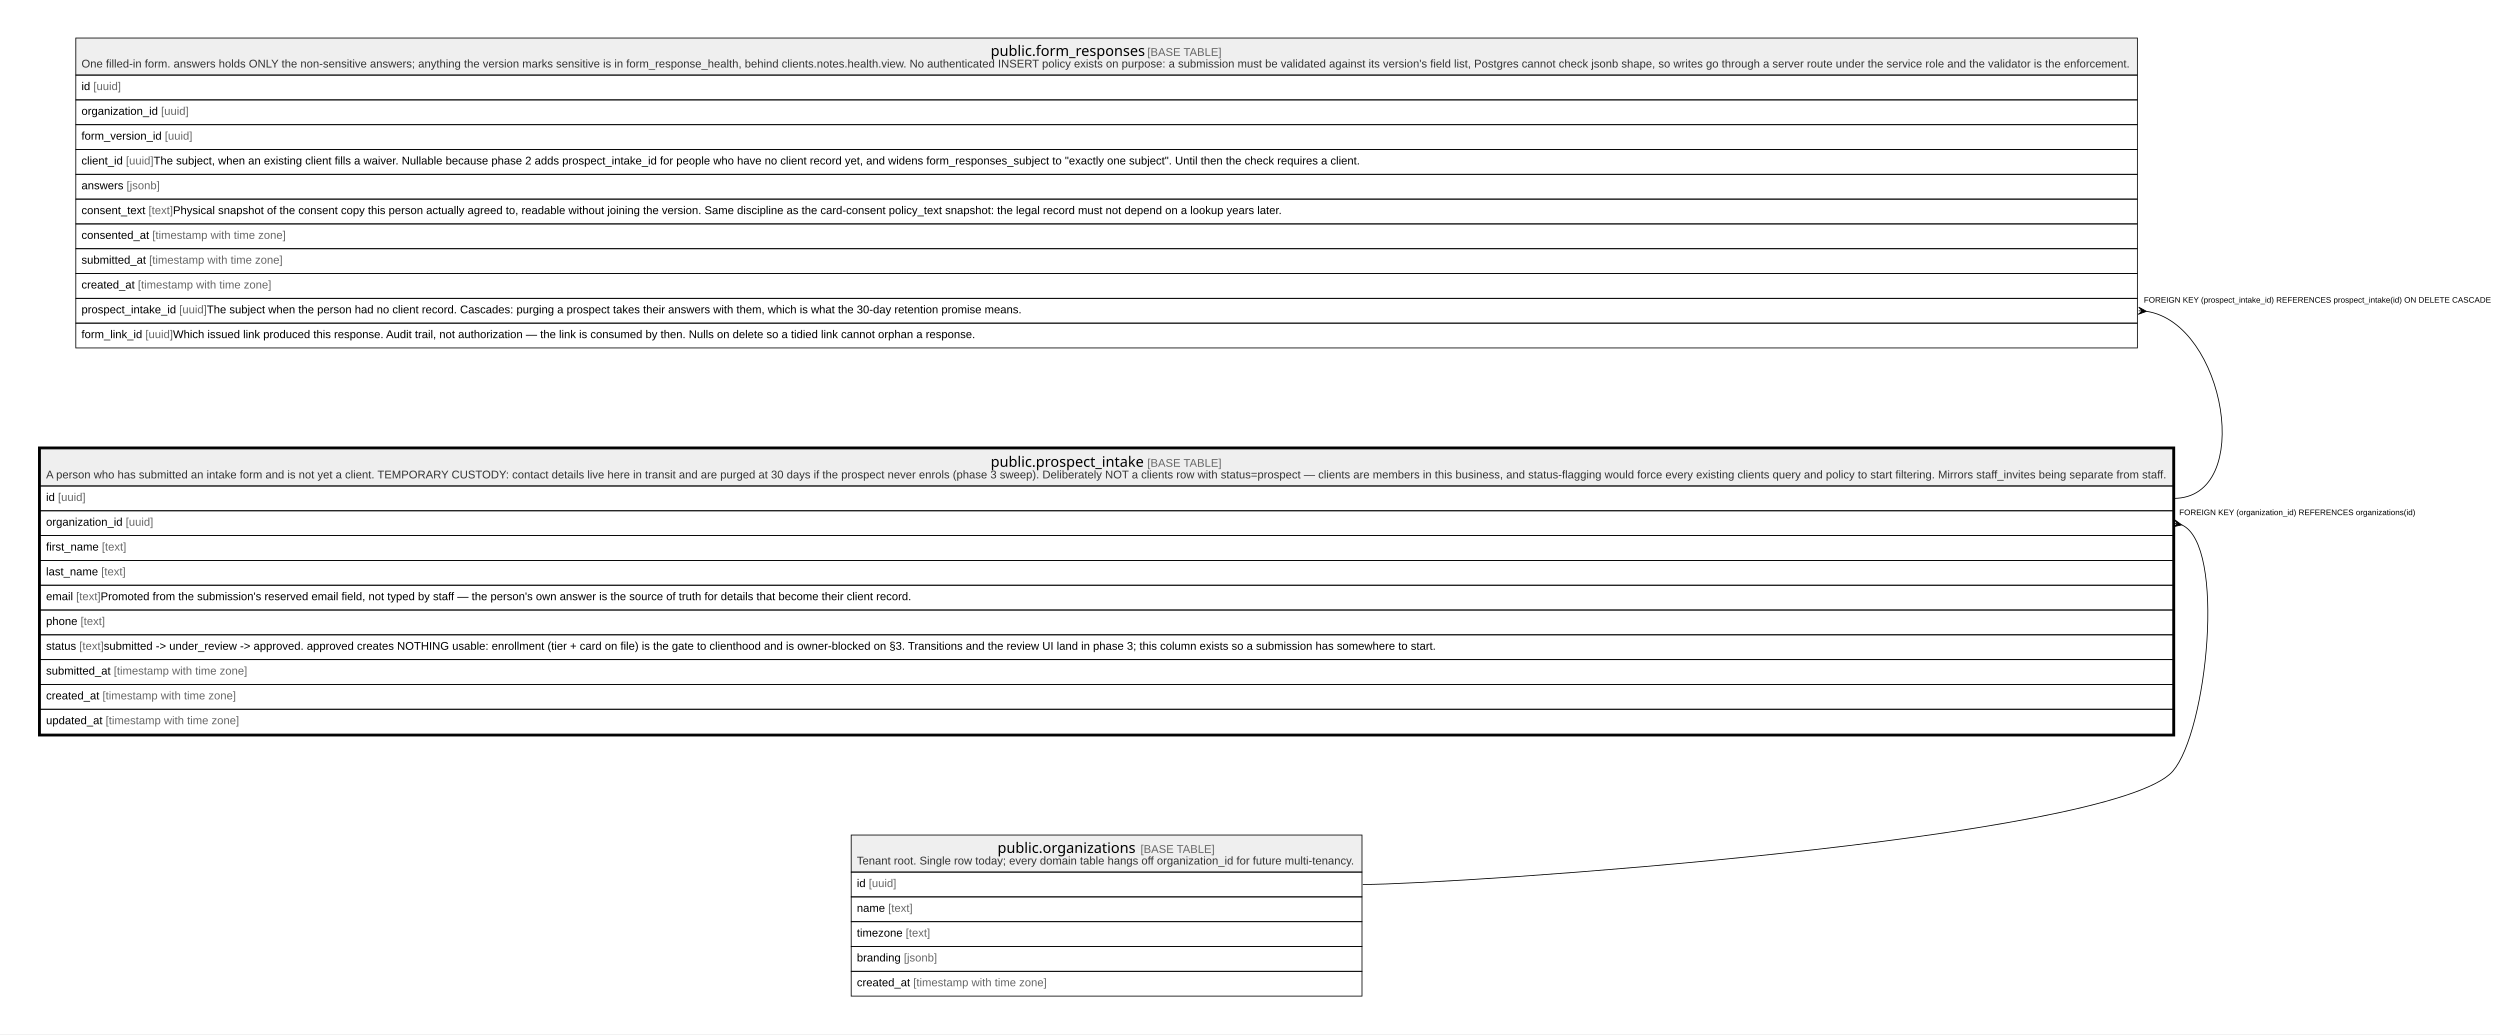
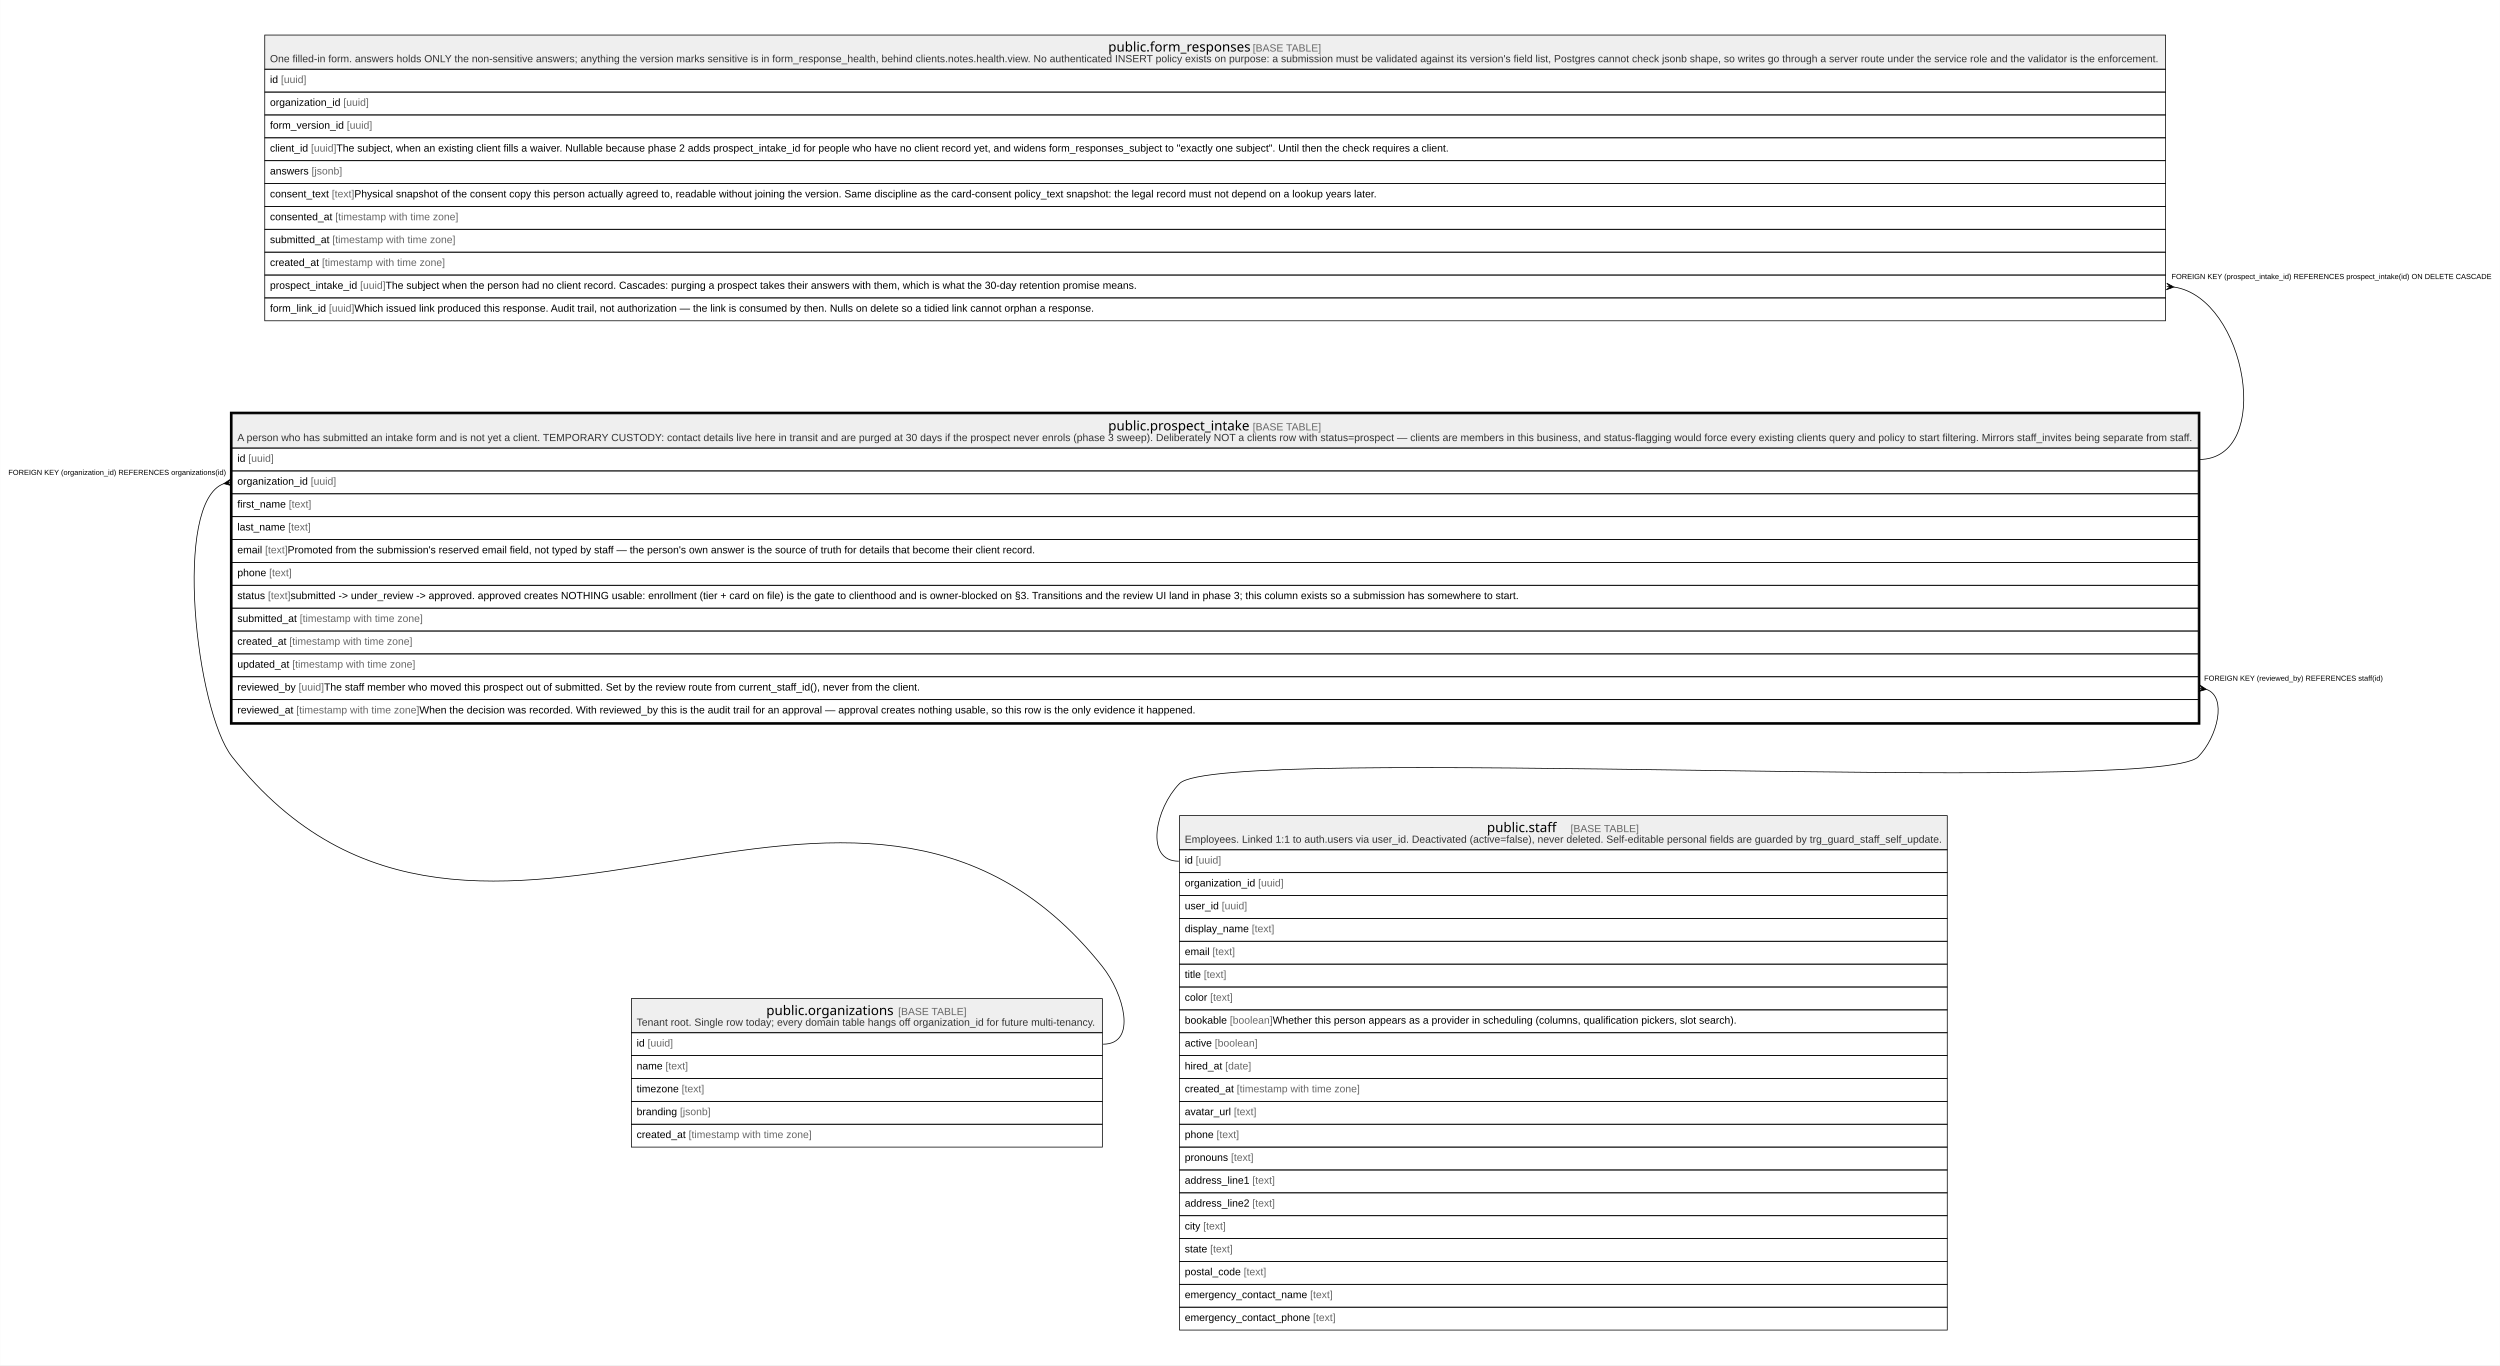
- <svg xmlns="http://www.w3.org/2000/svg" width="3104pt" height="1284pt" viewBox="0.00 0.00 3104.14 1284.00">
-   <g id="graph0" class="graph" transform="scale(1 1) rotate(0) translate(4 1280)">
-     <polygon fill="white" stroke="none" points="-4,4 -4,-1280 3100.14,-1280 3100.14,4 -4,4" />
+ <svg xmlns="http://www.w3.org/2000/svg" width="3366pt" height="1838pt" viewBox="0.00 0.00 3366.38 1838.40">
+   <g id="graph0" class="graph" transform="scale(1 1) rotate(0) translate(4 1834.4)">
+     <polygon fill="white" stroke="none" points="-4,4 -4,-1834.4 3362.38,-1834.4 3362.38,4 -4,4" />
    <g id="node1" class="node">
-       <polygon fill="#efefef" stroke="none" points="46.2,-676.6 46.2,-722.6 2693.81,-722.6 2693.81,-676.6 46.2,-676.6" />
-       <polygon fill="none" stroke="black" points="46.2,-676.6 46.2,-722.6 2693.81,-722.6 2693.81,-676.6 46.2,-676.6" />
-       <text text-anchor="start" x="1226.04" y="-700.4" font-family="Arial Bold" font-size="18.00">public.prospect_intake</text>
-       <text text-anchor="start" x="1389.49" y="-700.4" font-family="Arial" font-size="14.00">    </text>
-       <text text-anchor="start" x="1420.6" y="-700.4" font-family="Arial" font-size="14.00" fill="#666666">[BASE TABLE]</text>
-       <text text-anchor="start" x="53.2" y="-686" font-family="Arial" font-size="14.00" fill="#333333">A person who has submitted an intake form and is not yet a client. TEMPORARY CUSTODY: contact details live here in transit and are purged at 30 days if the prospect never enrols (phase 3 sweep). Deliberately NOT a clients row with status=prospect — clients are members in this business, and status-flagging would force every existing clients query and policy to start filtering. Mirrors staff_invites being separate from staff.</text>
-       <polygon fill="none" stroke="black" points="46.2,-645.8 46.2,-676.6 2693.81,-676.6 2693.81,-645.8 46.2,-645.8" />
-       <text text-anchor="start" x="53.2" y="-658" font-family="Arial" font-size="14.00">id </text>
-       <text text-anchor="start" x="67.99" y="-658" font-family="Arial" font-size="14.00" fill="#666666">[uuid]</text>
-       <polygon fill="none" stroke="black" points="46.2,-615 46.2,-645.8 2693.81,-645.8 2693.81,-615 46.2,-615" />
-       <text text-anchor="start" x="53.2" y="-627.2" font-family="Arial" font-size="14.00">organization_id </text>
-       <text text-anchor="start" x="152.05" y="-627.2" font-family="Arial" font-size="14.00" fill="#666666">[uuid]</text>
-       <polygon fill="none" stroke="black" points="46.2,-584.2 46.2,-615 2693.81,-615 2693.81,-584.2 46.2,-584.2" />
-       <text text-anchor="start" x="53.2" y="-596.4" font-family="Arial" font-size="14.00">first_name </text>
-       <text text-anchor="start" x="122.45" y="-596.4" font-family="Arial" font-size="14.00" fill="#666666">[text]</text>
-       <polygon fill="none" stroke="black" points="46.2,-553.4 46.2,-584.2 2693.81,-584.2 2693.81,-553.4 46.2,-553.4" />
-       <text text-anchor="start" x="53.2" y="-565.6" font-family="Arial" font-size="14.00">last_name </text>
-       <text text-anchor="start" x="121.68" y="-565.6" font-family="Arial" font-size="14.00" fill="#666666">[text]</text>
-       <polygon fill="none" stroke="black" points="46.2,-522.6 46.2,-553.4 2693.81,-553.4 2693.81,-522.6 46.2,-522.6" />
-       <text text-anchor="start" x="53.2" y="-534.8" font-family="Arial" font-size="14.00">email </text>
-       <text text-anchor="start" x="90.54" y="-534.8" font-family="Arial" font-size="14.00" fill="#666666">[text]</text>
-       <text text-anchor="start" x="120.89" y="-534.8" font-family="Arial" font-size="14.00"> Promoted from the submission's reserved email field, not typed by staff — the person's own answer is the source of truth for details that become their client record.</text>
-       <polygon fill="none" stroke="black" points="46.2,-491.8 46.2,-522.6 2693.81,-522.6 2693.81,-491.8 46.2,-491.8" />
-       <text text-anchor="start" x="53.2" y="-504" font-family="Arial" font-size="14.00">phone </text>
-       <text text-anchor="start" x="96.02" y="-504" font-family="Arial" font-size="14.00" fill="#666666">[text]</text>
-       <polygon fill="none" stroke="black" points="46.2,-461 46.2,-491.8 2693.81,-491.8 2693.81,-461 46.2,-461" />
-       <text text-anchor="start" x="53.2" y="-473.2" font-family="Arial" font-size="14.00">status </text>
-       <text text-anchor="start" x="94.44" y="-473.2" font-family="Arial" font-size="14.00" fill="#666666">[text]</text>
-       <text text-anchor="start" x="124.79" y="-473.2" font-family="Arial" font-size="14.00"> submitted -&gt; under_review -&gt; approved. approved creates NOTHING usable: enrollment (tier + card on file) is the gate to clienthood and is owner-blocked on §3. Transitions and the review UI land in phase 3; this column exists so a submission has somewhere to start.</text>
-       <polygon fill="none" stroke="black" points="46.2,-430.2 46.2,-461 2693.81,-461 2693.81,-430.2 46.2,-430.2" />
-       <text text-anchor="start" x="53.2" y="-442.4" font-family="Arial" font-size="14.00">submitted_at </text>
-       <text text-anchor="start" x="137.25" y="-442.4" font-family="Arial" font-size="14.00" fill="#666666">[timestamp with time zone]</text>
-       <polygon fill="none" stroke="black" points="46.2,-399.4 46.2,-430.2 2693.81,-430.2 2693.81,-399.4 46.2,-399.4" />
-       <text text-anchor="start" x="53.2" y="-411.6" font-family="Arial" font-size="14.00">created_at </text>
-       <text text-anchor="start" x="123.25" y="-411.6" font-family="Arial" font-size="14.00" fill="#666666">[timestamp with time zone]</text>
-       <polygon fill="none" stroke="black" points="46.2,-368.6 46.2,-399.4 2693.81,-399.4 2693.81,-368.6 46.2,-368.6" />
-       <text text-anchor="start" x="53.2" y="-380.8" font-family="Arial" font-size="14.00">updated_at </text>
-       <text text-anchor="start" x="127.16" y="-380.8" font-family="Arial" font-size="14.00" fill="#666666">[timestamp with time zone]</text>
-       <polygon fill="none" stroke="black" stroke-width="3" points="44.7,-367.1 44.7,-724.1 2695.31,-724.1 2695.31,-367.1 44.7,-367.1" />
+       <polygon fill="#efefef" stroke="none" points="308.44,-1231 308.44,-1277 2956.05,-1277 2956.05,-1231 308.44,-1231" />
+       <polygon fill="none" stroke="black" points="308.44,-1231 308.44,-1277 2956.05,-1277 2956.05,-1231 308.44,-1231" />
+       <text text-anchor="start" x="1488.27" y="-1254.8" font-family="Arial Bold" font-size="18.00">public.prospect_intake</text>
+       <text text-anchor="start" x="1651.72" y="-1254.8" font-family="Arial" font-size="14.00">    </text>
+       <text text-anchor="start" x="1682.84" y="-1254.8" font-family="Arial" font-size="14.00" fill="#666666">[BASE TABLE]</text>
+       <text text-anchor="start" x="315.44" y="-1240.4" font-family="Arial" font-size="14.00" fill="#333333">A person who has submitted an intake form and is not yet a client. TEMPORARY CUSTODY: contact details live here in transit and are purged at 30 days if the prospect never enrols (phase 3 sweep). Deliberately NOT a clients row with status=prospect — clients are members in this business, and status-flagging would force every existing clients query and policy to start filtering. Mirrors staff_invites being separate from staff.</text>
+       <polygon fill="none" stroke="black" points="308.44,-1200.2 308.44,-1231 2956.05,-1231 2956.05,-1200.2 308.44,-1200.2" />
+       <text text-anchor="start" x="315.44" y="-1212.4" font-family="Arial" font-size="14.00">id </text>
+       <text text-anchor="start" x="330.22" y="-1212.4" font-family="Arial" font-size="14.00" fill="#666666">[uuid]</text>
+       <polygon fill="none" stroke="black" points="308.44,-1169.4 308.44,-1200.2 2956.05,-1200.2 2956.05,-1169.4 308.44,-1169.4" />
+       <text text-anchor="start" x="315.44" y="-1181.6" font-family="Arial" font-size="14.00">organization_id </text>
+       <text text-anchor="start" x="414.29" y="-1181.6" font-family="Arial" font-size="14.00" fill="#666666">[uuid]</text>
+       <polygon fill="none" stroke="black" points="308.44,-1138.6 308.44,-1169.4 2956.05,-1169.4 2956.05,-1138.6 308.44,-1138.6" />
+       <text text-anchor="start" x="315.44" y="-1150.8" font-family="Arial" font-size="14.00">first_name </text>
+       <text text-anchor="start" x="384.69" y="-1150.8" font-family="Arial" font-size="14.00" fill="#666666">[text]</text>
+       <polygon fill="none" stroke="black" points="308.44,-1107.8 308.44,-1138.6 2956.05,-1138.6 2956.05,-1107.8 308.44,-1107.8" />
+       <text text-anchor="start" x="315.44" y="-1120" font-family="Arial" font-size="14.00">last_name </text>
+       <text text-anchor="start" x="383.92" y="-1120" font-family="Arial" font-size="14.00" fill="#666666">[text]</text>
+       <polygon fill="none" stroke="black" points="308.44,-1077 308.44,-1107.8 2956.05,-1107.8 2956.05,-1077 308.44,-1077" />
+       <text text-anchor="start" x="315.44" y="-1089.2" font-family="Arial" font-size="14.00">email </text>
+       <text text-anchor="start" x="352.78" y="-1089.2" font-family="Arial" font-size="14.00" fill="#666666">[text]</text>
+       <text text-anchor="start" x="383.13" y="-1089.2" font-family="Arial" font-size="14.00"> Promoted from the submission's reserved email field, not typed by staff — the person's own answer is the source of truth for details that become their client record.</text>
+       <polygon fill="none" stroke="black" points="308.44,-1046.2 308.44,-1077 2956.05,-1077 2956.05,-1046.2 308.44,-1046.2" />
+       <text text-anchor="start" x="315.44" y="-1058.4" font-family="Arial" font-size="14.00">phone </text>
+       <text text-anchor="start" x="358.26" y="-1058.4" font-family="Arial" font-size="14.00" fill="#666666">[text]</text>
+       <polygon fill="none" stroke="black" points="308.44,-1015.4 308.44,-1046.2 2956.05,-1046.2 2956.05,-1015.4 308.44,-1015.4" />
+       <text text-anchor="start" x="315.44" y="-1027.6" font-family="Arial" font-size="14.00">status </text>
+       <text text-anchor="start" x="356.68" y="-1027.6" font-family="Arial" font-size="14.00" fill="#666666">[text]</text>
+       <text text-anchor="start" x="387.02" y="-1027.6" font-family="Arial" font-size="14.00"> submitted -&gt; under_review -&gt; approved. approved creates NOTHING usable: enrollment (tier + card on file) is the gate to clienthood and is owner-blocked on §3. Transitions and the review UI land in phase 3; this column exists so a submission has somewhere to start.</text>
+       <polygon fill="none" stroke="black" points="308.44,-984.6 308.44,-1015.4 2956.05,-1015.4 2956.05,-984.6 308.44,-984.6" />
+       <text text-anchor="start" x="315.44" y="-996.8" font-family="Arial" font-size="14.00">submitted_at </text>
+       <text text-anchor="start" x="399.49" y="-996.8" font-family="Arial" font-size="14.00" fill="#666666">[timestamp with time zone]</text>
+       <polygon fill="none" stroke="black" points="308.44,-953.8 308.44,-984.6 2956.05,-984.6 2956.05,-953.8 308.44,-953.8" />
+       <text text-anchor="start" x="315.44" y="-966" font-family="Arial" font-size="14.00">created_at </text>
+       <text text-anchor="start" x="385.49" y="-966" font-family="Arial" font-size="14.00" fill="#666666">[timestamp with time zone]</text>
+       <polygon fill="none" stroke="black" points="308.44,-923 308.44,-953.8 2956.05,-953.8 2956.05,-923 308.44,-923" />
+       <text text-anchor="start" x="315.44" y="-935.2" font-family="Arial" font-size="14.00">updated_at </text>
+       <text text-anchor="start" x="389.4" y="-935.2" font-family="Arial" font-size="14.00" fill="#666666">[timestamp with time zone]</text>
+       <polygon fill="none" stroke="black" points="308.44,-892.2 308.44,-923 2956.05,-923 2956.05,-892.2 308.44,-892.2" />
+       <text text-anchor="start" x="315.44" y="-904.4" font-family="Arial" font-size="14.00">reviewed_by </text>
+       <text text-anchor="start" x="397.93" y="-904.4" font-family="Arial" font-size="14.00" fill="#666666">[uuid]</text>
+       <text text-anchor="start" x="432.17" y="-904.4" font-family="Arial" font-size="14.00"> The staff member who moved this prospect out of submitted. Set by the review route from current_staff_id(), never from the client.</text>
+       <polygon fill="none" stroke="black" points="308.44,-861.4 308.44,-892.2 2956.05,-892.2 2956.05,-861.4 308.44,-861.4" />
+       <text text-anchor="start" x="315.44" y="-873.6" font-family="Arial" font-size="14.00">reviewed_at </text>
+       <text text-anchor="start" x="394.82" y="-873.6" font-family="Arial" font-size="14.00" fill="#666666">[timestamp with time zone]</text>
+       <text text-anchor="start" x="560.54" y="-873.6" font-family="Arial" font-size="14.00"> When the decision was recorded. With reviewed_by this is the audit trail for an approval — approval creates nothing usable, so this row is the only evidence it happened.</text>
+       <polygon fill="none" stroke="black" stroke-width="3" points="306.94,-859.9 306.94,-1278.5 2957.55,-1278.5 2957.55,-859.9 306.94,-859.9" />
    </g>
    <g id="node3" class="node">
-       <polygon fill="#efefef" stroke="none" points="1052.89,-197.2 1052.89,-243.2 1687.13,-243.2 1687.13,-197.2 1052.89,-197.2" />
-       <polygon fill="none" stroke="black" points="1052.89,-197.2 1052.89,-243.2 1687.13,-243.2 1687.13,-197.2 1052.89,-197.2" />
-       <text text-anchor="start" x="1234.53" y="-221" font-family="Arial Bold" font-size="18.00">public.organizations</text>
-       <text text-anchor="start" x="1380.99" y="-221" font-family="Arial" font-size="14.00">    </text>
-       <text text-anchor="start" x="1412.11" y="-221" font-family="Arial" font-size="14.00" fill="#666666">[BASE TABLE]</text>
-       <text text-anchor="start" x="1059.89" y="-206.6" font-family="Arial" font-size="14.00" fill="#333333">Tenant root. Single row today; every domain table hangs off organization_id for future multi-tenancy.</text>
-       <polygon fill="none" stroke="black" points="1052.89,-166.4 1052.89,-197.2 1687.13,-197.2 1687.13,-166.4 1052.89,-166.4" />
-       <text text-anchor="start" x="1059.89" y="-178.6" font-family="Arial" font-size="14.00">id </text>
-       <text text-anchor="start" x="1074.67" y="-178.6" font-family="Arial" font-size="14.00" fill="#666666">[uuid]</text>
-       <polygon fill="none" stroke="black" points="1052.89,-135.6 1052.89,-166.4 1687.13,-166.4 1687.13,-135.6 1052.89,-135.6" />
-       <text text-anchor="start" x="1059.89" y="-147.8" font-family="Arial" font-size="14.00">name </text>
-       <text text-anchor="start" x="1098.8" y="-147.8" font-family="Arial" font-size="14.00" fill="#666666">[text]</text>
-       <polygon fill="none" stroke="black" points="1052.89,-104.8 1052.89,-135.6 1687.13,-135.6 1687.13,-104.8 1052.89,-104.8" />
-       <text text-anchor="start" x="1059.89" y="-117" font-family="Arial" font-size="14.00">timezone </text>
-       <text text-anchor="start" x="1120.58" y="-117" font-family="Arial" font-size="14.00" fill="#666666">[text]</text>
-       <polygon fill="none" stroke="black" points="1052.89,-74 1052.89,-104.8 1687.13,-104.8 1687.13,-74 1052.89,-74" />
-       <text text-anchor="start" x="1059.89" y="-86.2" font-family="Arial" font-size="14.00">branding </text>
-       <text text-anchor="start" x="1118.27" y="-86.2" font-family="Arial" font-size="14.00" fill="#666666">[jsonb]</text>
-       <polygon fill="none" stroke="black" points="1052.89,-43.2 1052.89,-74 1687.13,-74 1687.13,-43.2 1052.89,-43.2" />
-       <text text-anchor="start" x="1059.89" y="-55.4" font-family="Arial" font-size="14.00">created_at </text>
-       <text text-anchor="start" x="1129.94" y="-55.4" font-family="Arial" font-size="14.00" fill="#666666">[timestamp with time zone]</text>
+       <polygon fill="#efefef" stroke="none" points="846.12,-443.6 846.12,-489.6 1480.36,-489.6 1480.36,-443.6 846.12,-443.6" />
+       <polygon fill="none" stroke="black" points="846.12,-443.6 846.12,-489.6 1480.36,-489.6 1480.36,-443.6 846.12,-443.6" />
+       <text text-anchor="start" x="1027.77" y="-467.4" font-family="Arial Bold" font-size="18.00">public.organizations</text>
+       <text text-anchor="start" x="1174.23" y="-467.4" font-family="Arial" font-size="14.00">    </text>
+       <text text-anchor="start" x="1205.35" y="-467.4" font-family="Arial" font-size="14.00" fill="#666666">[BASE TABLE]</text>
+       <text text-anchor="start" x="853.12" y="-453" font-family="Arial" font-size="14.00" fill="#333333">Tenant root. Single row today; every domain table hangs off organization_id for future multi-tenancy.</text>
+       <polygon fill="none" stroke="black" points="846.12,-412.8 846.12,-443.6 1480.36,-443.6 1480.36,-412.8 846.12,-412.8" />
+       <text text-anchor="start" x="853.12" y="-425" font-family="Arial" font-size="14.00">id </text>
+       <text text-anchor="start" x="867.91" y="-425" font-family="Arial" font-size="14.00" fill="#666666">[uuid]</text>
+       <polygon fill="none" stroke="black" points="846.12,-382 846.12,-412.8 1480.36,-412.8 1480.36,-382 846.12,-382" />
+       <text text-anchor="start" x="853.12" y="-394.2" font-family="Arial" font-size="14.00">name </text>
+       <text text-anchor="start" x="892.04" y="-394.2" font-family="Arial" font-size="14.00" fill="#666666">[text]</text>
+       <polygon fill="none" stroke="black" points="846.12,-351.2 846.12,-382 1480.36,-382 1480.36,-351.2 846.12,-351.2" />
+       <text text-anchor="start" x="853.12" y="-363.4" font-family="Arial" font-size="14.00">timezone </text>
+       <text text-anchor="start" x="913.82" y="-363.4" font-family="Arial" font-size="14.00" fill="#666666">[text]</text>
+       <polygon fill="none" stroke="black" points="846.12,-320.4 846.12,-351.2 1480.36,-351.2 1480.36,-320.4 846.12,-320.4" />
+       <text text-anchor="start" x="853.12" y="-332.6" font-family="Arial" font-size="14.00">branding </text>
+       <text text-anchor="start" x="911.5" y="-332.6" font-family="Arial" font-size="14.00" fill="#666666">[jsonb]</text>
+       <polygon fill="none" stroke="black" points="846.12,-289.6 846.12,-320.4 1480.36,-320.4 1480.36,-289.6 846.12,-289.6" />
+       <text text-anchor="start" x="853.12" y="-301.8" font-family="Arial" font-size="14.00">created_at </text>
+       <text text-anchor="start" x="923.17" y="-301.8" font-family="Arial" font-size="14.00" fill="#666666">[timestamp with time zone]</text>
    </g>
    <g id="edge2" class="edge">
-       <path fill="none" stroke="black" d="M2704.88,-628.33C2760.62,-603.92 2736.45,-371.25 2693.81,-322.4 2619.62,-237.39 1800.96,-181.8 1688.13,-181.8" />
-       <polygon fill="black" stroke="black" points="2704.94,-628.32 2694.23,-625.92 2699.71,-629.39 2695.47,-630.27 2695.47,-630.27 2695.47,-630.27 2699.71,-629.39 2696.05,-634.74 2704.94,-628.32" />
-       <text text-anchor="start" x="2701.81" y="-640.4" font-family="Arial" font-size="10.00">FOREIGN KEY (organization_id) REFERENCES organizations(id)</text>
+       <path fill="none" stroke="black" d="M297.48,-1183.15C228.11,-1159.02 259.72,-876.88 308.44,-815.2 640.52,-394.76 1146.84,-952.1 1480.36,-532.8 1509.3,-496.42 1527.85,-428.2 1481.36,-428.2" />
+       <polygon fill="black" stroke="black" points="297.24,-1183.11 306.37,-1189.19 302.5,-1183.98 306.78,-1184.69 306.78,-1184.69 306.78,-1184.69 302.5,-1183.98 307.84,-1180.31 297.24,-1183.11" />
+       <text text-anchor="start" x="7" y="-1194.8" font-family="Arial" font-size="10.00">FOREIGN KEY (organization_id) REFERENCES organizations(id)</text>
+     </g>
+     <g id="node4" class="node">
+       <polygon fill="#efefef" stroke="none" points="1584.3,-690 1584.3,-736 2618.19,-736 2618.19,-690 1584.3,-690" />
+       <polygon fill="none" stroke="black" points="1584.3,-690 1584.3,-736 2618.19,-736 2618.19,-690 1584.3,-690" />
+       <text text-anchor="start" x="1998.26" y="-713.8" font-family="Arial Bold" font-size="18.00">public.staff</text>
+       <text text-anchor="start" x="2079.74" y="-713.8" font-family="Arial" font-size="14.00">    </text>
+       <text text-anchor="start" x="2110.85" y="-713.8" font-family="Arial" font-size="14.00" fill="#666666">[BASE TABLE]</text>
+       <text text-anchor="start" x="1591.3" y="-699.4" font-family="Arial" font-size="14.00" fill="#333333">Employees. Linked 1:1 to auth.users via user_id. Deactivated (active=false), never deleted. Self-editable personal fields are guarded by trg_guard_staff_self_update.</text>
+       <polygon fill="none" stroke="black" points="1584.3,-659.2 1584.3,-690 2618.19,-690 2618.19,-659.2 1584.3,-659.2" />
+       <text text-anchor="start" x="1591.3" y="-671.4" font-family="Arial" font-size="14.00">id </text>
+       <text text-anchor="start" x="1606.08" y="-671.4" font-family="Arial" font-size="14.00" fill="#666666">[uuid]</text>
+       <polygon fill="none" stroke="black" points="1584.3,-628.4 1584.3,-659.2 2618.19,-659.2 2618.19,-628.4 1584.3,-628.4" />
+       <text text-anchor="start" x="1591.3" y="-640.6" font-family="Arial" font-size="14.00">organization_id </text>
+       <text text-anchor="start" x="1690.14" y="-640.6" font-family="Arial" font-size="14.00" fill="#666666">[uuid]</text>
+       <polygon fill="none" stroke="black" points="1584.3,-597.6 1584.3,-628.4 2618.19,-628.4 2618.19,-597.6 1584.3,-597.6" />
+       <text text-anchor="start" x="1591.3" y="-609.8" font-family="Arial" font-size="14.00">user_id </text>
+       <text text-anchor="start" x="1641.1" y="-609.8" font-family="Arial" font-size="14.00" fill="#666666">[uuid]</text>
+       <polygon fill="none" stroke="black" points="1584.3,-566.8 1584.3,-597.6 2618.19,-597.6 2618.19,-566.8 1584.3,-566.8" />
+       <text text-anchor="start" x="1591.3" y="-579" font-family="Arial" font-size="14.00">display_name </text>
+       <text text-anchor="start" x="1681.57" y="-579" font-family="Arial" font-size="14.00" fill="#666666">[text]</text>
+       <polygon fill="none" stroke="black" points="1584.3,-536 1584.3,-566.8 2618.19,-566.8 2618.19,-536 1584.3,-536" />
+       <text text-anchor="start" x="1591.3" y="-548.2" font-family="Arial" font-size="14.00">email </text>
+       <text text-anchor="start" x="1628.64" y="-548.2" font-family="Arial" font-size="14.00" fill="#666666">[text]</text>
+       <polygon fill="none" stroke="black" points="1584.3,-505.2 1584.3,-536 2618.19,-536 2618.19,-505.2 1584.3,-505.2" />
+       <text text-anchor="start" x="1591.3" y="-517.4" font-family="Arial" font-size="14.00">title </text>
+       <text text-anchor="start" x="1616.97" y="-517.4" font-family="Arial" font-size="14.00" fill="#666666">[text]</text>
+       <polygon fill="none" stroke="black" points="1584.3,-474.4 1584.3,-505.2 2618.19,-505.2 2618.19,-474.4 1584.3,-474.4" />
+       <text text-anchor="start" x="1591.3" y="-486.6" font-family="Arial" font-size="14.00">color </text>
+       <text text-anchor="start" x="1625.53" y="-486.6" font-family="Arial" font-size="14.00" fill="#666666">[text]</text>
+       <polygon fill="none" stroke="black" points="1584.3,-443.6 1584.3,-474.4 2618.19,-474.4 2618.19,-443.6 1584.3,-443.6" />
+       <text text-anchor="start" x="1591.3" y="-455.8" font-family="Arial" font-size="14.00">bookable </text>
+       <text text-anchor="start" x="1652.01" y="-455.8" font-family="Arial" font-size="14.00" fill="#666666">[boolean]</text>
+       <text text-anchor="start" x="1709.62" y="-455.8" font-family="Arial" font-size="14.00"> Whether this person appears as a provider in scheduling (columns, qualification pickers, slot search).</text>
+       <polygon fill="none" stroke="black" points="1584.3,-412.8 1584.3,-443.6 2618.19,-443.6 2618.19,-412.8 1584.3,-412.8" />
+       <text text-anchor="start" x="1591.3" y="-425" font-family="Arial" font-size="14.00">active </text>
+       <text text-anchor="start" x="1631.76" y="-425" font-family="Arial" font-size="14.00" fill="#666666">[boolean]</text>
+       <polygon fill="none" stroke="black" points="1584.3,-382 1584.3,-412.8 2618.19,-412.8 2618.19,-382 1584.3,-382" />
+       <text text-anchor="start" x="1591.3" y="-394.2" font-family="Arial" font-size="14.00">hired_at </text>
+       <text text-anchor="start" x="1645.78" y="-394.2" font-family="Arial" font-size="14.00" fill="#666666">[date]</text>
+       <polygon fill="none" stroke="black" points="1584.3,-351.2 1584.3,-382 2618.19,-382 2618.19,-351.2 1584.3,-351.2" />
+       <text text-anchor="start" x="1591.3" y="-363.4" font-family="Arial" font-size="14.00">created_at </text>
+       <text text-anchor="start" x="1661.34" y="-363.4" font-family="Arial" font-size="14.00" fill="#666666">[timestamp with time zone]</text>
+       <polygon fill="none" stroke="black" points="1584.3,-320.4 1584.3,-351.2 2618.19,-351.2 2618.19,-320.4 1584.3,-320.4" />
+       <text text-anchor="start" x="1591.3" y="-332.6" font-family="Arial" font-size="14.00">avatar_url </text>
+       <text text-anchor="start" x="1657.44" y="-332.6" font-family="Arial" font-size="14.00" fill="#666666">[text]</text>
+       <polygon fill="none" stroke="black" points="1584.3,-289.6 1584.3,-320.4 2618.19,-320.4 2618.19,-289.6 1584.3,-289.6" />
+       <text text-anchor="start" x="1591.3" y="-301.8" font-family="Arial" font-size="14.00">phone </text>
+       <text text-anchor="start" x="1634.12" y="-301.8" font-family="Arial" font-size="14.00" fill="#666666">[text]</text>
+       <polygon fill="none" stroke="black" points="1584.3,-258.8 1584.3,-289.6 2618.19,-289.6 2618.19,-258.8 1584.3,-258.8" />
+       <text text-anchor="start" x="1591.3" y="-271" font-family="Arial" font-size="14.00">pronouns </text>
+       <text text-anchor="start" x="1653.57" y="-271" font-family="Arial" font-size="14.00" fill="#666666">[text]</text>
+       <polygon fill="none" stroke="black" points="1584.3,-228 1584.3,-258.8 2618.19,-258.8 2618.19,-228 1584.3,-228" />
+       <text text-anchor="start" x="1591.3" y="-240.2" font-family="Arial" font-size="14.00">address_line1 </text>
+       <text text-anchor="start" x="1682.36" y="-240.2" font-family="Arial" font-size="14.00" fill="#666666">[text]</text>
+       <polygon fill="none" stroke="black" points="1584.3,-197.2 1584.3,-228 2618.19,-228 2618.19,-197.2 1584.3,-197.2" />
+       <text text-anchor="start" x="1591.3" y="-209.4" font-family="Arial" font-size="14.00">address_line2 </text>
+       <text text-anchor="start" x="1682.36" y="-209.4" font-family="Arial" font-size="14.00" fill="#666666">[text]</text>
+       <polygon fill="none" stroke="black" points="1584.3,-166.4 1584.3,-197.2 2618.19,-197.2 2618.19,-166.4 1584.3,-166.4" />
+       <text text-anchor="start" x="1591.3" y="-178.6" font-family="Arial" font-size="14.00">city </text>
+       <text text-anchor="start" x="1616.19" y="-178.6" font-family="Arial" font-size="14.00" fill="#666666">[text]</text>
+       <polygon fill="none" stroke="black" points="1584.3,-135.6 1584.3,-166.4 2618.19,-166.4 2618.19,-135.6 1584.3,-135.6" />
+       <text text-anchor="start" x="1591.3" y="-147.8" font-family="Arial" font-size="14.00">state </text>
+       <text text-anchor="start" x="1625.54" y="-147.8" font-family="Arial" font-size="14.00" fill="#666666">[text]</text>
+       <polygon fill="none" stroke="black" points="1584.3,-104.8 1584.3,-135.6 2618.19,-135.6 2618.19,-104.8 1584.3,-104.8" />
+       <text text-anchor="start" x="1591.3" y="-117" font-family="Arial" font-size="14.00">postal_code </text>
+       <text text-anchor="start" x="1670.69" y="-117" font-family="Arial" font-size="14.00" fill="#666666">[text]</text>
+       <polygon fill="none" stroke="black" points="1584.3,-74 1584.3,-104.8 2618.19,-104.8 2618.19,-74 1584.3,-74" />
+       <text text-anchor="start" x="1591.3" y="-86.2" font-family="Arial" font-size="14.00">emergency_contact_name </text>
+       <text text-anchor="start" x="1760.17" y="-86.2" font-family="Arial" font-size="14.00" fill="#666666">[text]</text>
+       <polygon fill="none" stroke="black" points="1584.3,-43.2 1584.3,-74 2618.19,-74 2618.19,-43.2 1584.3,-43.2" />
+       <text text-anchor="start" x="1591.3" y="-55.4" font-family="Arial" font-size="14.00">emergency_contact_phone </text>
+       <text text-anchor="start" x="1764.08" y="-55.4" font-family="Arial" font-size="14.00" fill="#666666">[text]</text>
+     </g>
+     <g id="edge3" class="edge">
+       <path fill="none" stroke="black" d="M2967.2,-906.02C2995.5,-896.06 2982.16,-841.72 2956.05,-815.2 2902.56,-760.88 1637.75,-833.55 1584.3,-779.2 1551.7,-746.05 1536.81,-674.6 1583.3,-674.6" />
+       <polygon fill="black" stroke="black" points="2967.26,-906.01 2956.69,-903.1 2961.99,-906.83 2957.71,-907.5 2957.71,-907.5 2957.71,-907.5 2961.99,-906.83 2958.08,-911.99 2967.26,-906.01" />
+       <text text-anchor="start" x="2964.05" y="-917.6" font-family="Arial" font-size="10.00">FOREIGN KEY (reviewed_by) REFERENCES staff(id)</text>
    </g>
    <g id="node2" class="node">
-       <polygon fill="#efefef" stroke="none" points="90.13,-1186.8 90.13,-1232.8 2649.89,-1232.8 2649.89,-1186.8 90.13,-1186.8" />
-       <polygon fill="none" stroke="black" points="90.13,-1186.8 90.13,-1232.8 2649.89,-1232.8 2649.89,-1186.8 90.13,-1186.8" />
-       <text text-anchor="start" x="1226.03" y="-1210.6" font-family="Arial Bold" font-size="18.00">public.form_responses</text>
-       <text text-anchor="start" x="1389.5" y="-1210.6" font-family="Arial" font-size="14.00">    </text>
-       <text text-anchor="start" x="1420.61" y="-1210.6" font-family="Arial" font-size="14.00" fill="#666666">[BASE TABLE]</text>
-       <text text-anchor="start" x="97.13" y="-1196.2" font-family="Arial" font-size="14.00" fill="#333333">One filled-in form. answers holds ONLY the non-sensitive answers; anything the version marks sensitive is in form_response_health, behind clients.notes.health.view. No authenticated INSERT policy exists on purpose: a submission must be validated against its version's field list, Postgres cannot check jsonb shape, so writes go through a server route under the service role and the validator is the enforcement.</text>
-       <polygon fill="none" stroke="black" points="90.13,-1156 90.13,-1186.8 2649.89,-1186.8 2649.89,-1156 90.13,-1156" />
-       <text text-anchor="start" x="97.13" y="-1168.2" font-family="Arial" font-size="14.00">id </text>
-       <text text-anchor="start" x="111.91" y="-1168.2" font-family="Arial" font-size="14.00" fill="#666666">[uuid]</text>
-       <polygon fill="none" stroke="black" points="90.13,-1125.2 90.13,-1156 2649.89,-1156 2649.89,-1125.2 90.13,-1125.2" />
-       <text text-anchor="start" x="97.13" y="-1137.4" font-family="Arial" font-size="14.00">organization_id </text>
-       <text text-anchor="start" x="195.98" y="-1137.4" font-family="Arial" font-size="14.00" fill="#666666">[uuid]</text>
-       <polygon fill="none" stroke="black" points="90.13,-1094.4 90.13,-1125.2 2649.89,-1125.2 2649.89,-1094.4 90.13,-1094.4" />
-       <text text-anchor="start" x="97.13" y="-1106.6" font-family="Arial" font-size="14.00">form_version_id </text>
-       <text text-anchor="start" x="200.62" y="-1106.6" font-family="Arial" font-size="14.00" fill="#666666">[uuid]</text>
-       <polygon fill="none" stroke="black" points="90.13,-1063.6 90.13,-1094.4 2649.89,-1094.4 2649.89,-1063.6 90.13,-1063.6" />
-       <text text-anchor="start" x="97.13" y="-1075.8" font-family="Arial" font-size="14.00">client_id </text>
-       <text text-anchor="start" x="152.38" y="-1075.8" font-family="Arial" font-size="14.00" fill="#666666">[uuid]</text>
-       <text text-anchor="start" x="186.63" y="-1075.8" font-family="Arial" font-size="14.00"> The subject, when an existing client fills a waiver. Nullable because phase 2 adds prospect_intake_id for people who have no client record yet, and widens form_responses_subject to "exactly one subject". Until then the check requires a client.</text>
-       <polygon fill="none" stroke="black" points="90.13,-1032.8 90.13,-1063.6 2649.89,-1063.6 2649.89,-1032.8 90.13,-1032.8" />
-       <text text-anchor="start" x="97.13" y="-1045" font-family="Arial" font-size="14.00">answers </text>
-       <text text-anchor="start" x="153.15" y="-1045" font-family="Arial" font-size="14.00" fill="#666666">[jsonb]</text>
-       <polygon fill="none" stroke="black" points="90.13,-1002 90.13,-1032.8 2649.89,-1032.8 2649.89,-1002 90.13,-1002" />
-       <text text-anchor="start" x="97.13" y="-1014.2" font-family="Arial" font-size="14.00">consent_text </text>
-       <text text-anchor="start" x="180.4" y="-1014.2" font-family="Arial" font-size="14.00" fill="#666666">[text]</text>
-       <text text-anchor="start" x="210.75" y="-1014.2" font-family="Arial" font-size="14.00"> Physical snapshot of the consent copy this person actually agreed to, readable without joining the version. Same discipline as the card-consent policy_text snapshot: the legal record must not depend on a lookup years later.</text>
-       <polygon fill="none" stroke="black" points="90.13,-971.2 90.13,-1002 2649.89,-1002 2649.89,-971.2 90.13,-971.2" />
-       <text text-anchor="start" x="97.13" y="-983.4" font-family="Arial" font-size="14.00">consented_at </text>
-       <text text-anchor="start" x="185.09" y="-983.4" font-family="Arial" font-size="14.00" fill="#666666">[timestamp with time zone]</text>
-       <polygon fill="none" stroke="black" points="90.13,-940.4 90.13,-971.2 2649.89,-971.2 2649.89,-940.4 90.13,-940.4" />
-       <text text-anchor="start" x="97.13" y="-952.6" font-family="Arial" font-size="14.00">submitted_at </text>
-       <text text-anchor="start" x="181.18" y="-952.6" font-family="Arial" font-size="14.00" fill="#666666">[timestamp with time zone]</text>
-       <polygon fill="none" stroke="black" points="90.13,-909.6 90.13,-940.4 2649.89,-940.4 2649.89,-909.6 90.13,-909.6" />
-       <text text-anchor="start" x="97.13" y="-921.8" font-family="Arial" font-size="14.00">created_at </text>
-       <text text-anchor="start" x="167.18" y="-921.8" font-family="Arial" font-size="14.00" fill="#666666">[timestamp with time zone]</text>
-       <polygon fill="none" stroke="black" points="90.13,-878.8 90.13,-909.6 2649.89,-909.6 2649.89,-878.8 90.13,-878.8" />
-       <text text-anchor="start" x="97.13" y="-891" font-family="Arial" font-size="14.00">prospect_intake_id </text>
-       <text text-anchor="start" x="218.54" y="-891" font-family="Arial" font-size="14.00" fill="#666666">[uuid]</text>
-       <text text-anchor="start" x="252.79" y="-891" font-family="Arial" font-size="14.00"> The subject when the person had no client record. Cascades: purging a prospect takes their answers with them, which is what the 30-day retention promise means.</text>
-       <polygon fill="none" stroke="black" points="90.13,-848 90.13,-878.8 2649.89,-878.8 2649.89,-848 90.13,-848" />
-       <text text-anchor="start" x="97.13" y="-860.2" font-family="Arial" font-size="14.00">form_link_id </text>
-       <text text-anchor="start" x="176.49" y="-860.2" font-family="Arial" font-size="14.00" fill="#666666">[uuid]</text>
-       <text text-anchor="start" x="210.74" y="-860.2" font-family="Arial" font-size="14.00"> Which issued link produced this response. Audit trail, not authorization — the link is consumed by then. Nulls on delete so a tidied link cannot orphan a response.</text>
+       <polygon fill="#efefef" stroke="none" points="352.37,-1741.2 352.37,-1787.2 2912.12,-1787.2 2912.12,-1741.2 352.37,-1741.2" />
+       <polygon fill="none" stroke="black" points="352.37,-1741.2 352.37,-1787.2 2912.12,-1787.2 2912.12,-1741.2 352.37,-1741.2" />
+       <text text-anchor="start" x="1488.27" y="-1765" font-family="Arial Bold" font-size="18.00">public.form_responses</text>
+       <text text-anchor="start" x="1651.73" y="-1765" font-family="Arial" font-size="14.00">    </text>
+       <text text-anchor="start" x="1682.85" y="-1765" font-family="Arial" font-size="14.00" fill="#666666">[BASE TABLE]</text>
+       <text text-anchor="start" x="359.37" y="-1750.6" font-family="Arial" font-size="14.00" fill="#333333">One filled-in form. answers holds ONLY the non-sensitive answers; anything the version marks sensitive is in form_response_health, behind clients.notes.health.view. No authenticated INSERT policy exists on purpose: a submission must be validated against its version's field list, Postgres cannot check jsonb shape, so writes go through a server route under the service role and the validator is the enforcement.</text>
+       <polygon fill="none" stroke="black" points="352.37,-1710.4 352.37,-1741.2 2912.12,-1741.2 2912.12,-1710.4 352.37,-1710.4" />
+       <text text-anchor="start" x="359.37" y="-1722.6" font-family="Arial" font-size="14.00">id </text>
+       <text text-anchor="start" x="374.15" y="-1722.6" font-family="Arial" font-size="14.00" fill="#666666">[uuid]</text>
+       <polygon fill="none" stroke="black" points="352.37,-1679.6 352.37,-1710.4 2912.12,-1710.4 2912.12,-1679.6 352.37,-1679.6" />
+       <text text-anchor="start" x="359.37" y="-1691.8" font-family="Arial" font-size="14.00">organization_id </text>
+       <text text-anchor="start" x="458.21" y="-1691.8" font-family="Arial" font-size="14.00" fill="#666666">[uuid]</text>
+       <polygon fill="none" stroke="black" points="352.37,-1648.8 352.37,-1679.6 2912.12,-1679.6 2912.12,-1648.8 352.37,-1648.8" />
+       <text text-anchor="start" x="359.37" y="-1661" font-family="Arial" font-size="14.00">form_version_id </text>
+       <text text-anchor="start" x="462.85" y="-1661" font-family="Arial" font-size="14.00" fill="#666666">[uuid]</text>
+       <polygon fill="none" stroke="black" points="352.37,-1618 352.37,-1648.8 2912.12,-1648.8 2912.12,-1618 352.37,-1618" />
+       <text text-anchor="start" x="359.37" y="-1630.2" font-family="Arial" font-size="14.00">client_id </text>
+       <text text-anchor="start" x="414.62" y="-1630.2" font-family="Arial" font-size="14.00" fill="#666666">[uuid]</text>
+       <text text-anchor="start" x="448.87" y="-1630.2" font-family="Arial" font-size="14.00"> The subject, when an existing client fills a waiver. Nullable because phase 2 adds prospect_intake_id for people who have no client record yet, and widens form_responses_subject to "exactly one subject". Until then the check requires a client.</text>
+       <polygon fill="none" stroke="black" points="352.37,-1587.2 352.37,-1618 2912.12,-1618 2912.12,-1587.2 352.37,-1587.2" />
+       <text text-anchor="start" x="359.37" y="-1599.4" font-family="Arial" font-size="14.00">answers </text>
+       <text text-anchor="start" x="415.39" y="-1599.4" font-family="Arial" font-size="14.00" fill="#666666">[jsonb]</text>
+       <polygon fill="none" stroke="black" points="352.37,-1556.4 352.37,-1587.2 2912.12,-1587.2 2912.12,-1556.4 352.37,-1556.4" />
+       <text text-anchor="start" x="359.37" y="-1568.6" font-family="Arial" font-size="14.00">consent_text </text>
+       <text text-anchor="start" x="442.64" y="-1568.6" font-family="Arial" font-size="14.00" fill="#666666">[text]</text>
+       <text text-anchor="start" x="472.99" y="-1568.6" font-family="Arial" font-size="14.00"> Physical snapshot of the consent copy this person actually agreed to, readable without joining the version. Same discipline as the card-consent policy_text snapshot: the legal record must not depend on a lookup years later.</text>
+       <polygon fill="none" stroke="black" points="352.37,-1525.6 352.37,-1556.4 2912.12,-1556.4 2912.12,-1525.6 352.37,-1525.6" />
+       <text text-anchor="start" x="359.37" y="-1537.8" font-family="Arial" font-size="14.00">consented_at </text>
+       <text text-anchor="start" x="447.32" y="-1537.8" font-family="Arial" font-size="14.00" fill="#666666">[timestamp with time zone]</text>
+       <polygon fill="none" stroke="black" points="352.37,-1494.8 352.37,-1525.6 2912.12,-1525.6 2912.12,-1494.8 352.37,-1494.8" />
+       <text text-anchor="start" x="359.37" y="-1507" font-family="Arial" font-size="14.00">submitted_at </text>
+       <text text-anchor="start" x="443.41" y="-1507" font-family="Arial" font-size="14.00" fill="#666666">[timestamp with time zone]</text>
+       <polygon fill="none" stroke="black" points="352.37,-1464 352.37,-1494.8 2912.12,-1494.8 2912.12,-1464 352.37,-1464" />
+       <text text-anchor="start" x="359.37" y="-1476.2" font-family="Arial" font-size="14.00">created_at </text>
+       <text text-anchor="start" x="429.41" y="-1476.2" font-family="Arial" font-size="14.00" fill="#666666">[timestamp with time zone]</text>
+       <polygon fill="none" stroke="black" points="352.37,-1433.2 352.37,-1464 2912.12,-1464 2912.12,-1433.2 352.37,-1433.2" />
+       <text text-anchor="start" x="359.37" y="-1445.4" font-family="Arial" font-size="14.00">prospect_intake_id </text>
+       <text text-anchor="start" x="480.78" y="-1445.4" font-family="Arial" font-size="14.00" fill="#666666">[uuid]</text>
+       <text text-anchor="start" x="515.03" y="-1445.4" font-family="Arial" font-size="14.00"> The subject when the person had no client record. Cascades: purging a prospect takes their answers with them, which is what the 30-day retention promise means.</text>
+       <polygon fill="none" stroke="black" points="352.37,-1402.4 352.37,-1433.2 2912.12,-1433.2 2912.12,-1402.4 352.37,-1402.4" />
+       <text text-anchor="start" x="359.37" y="-1414.6" font-family="Arial" font-size="14.00">form_link_id </text>
+       <text text-anchor="start" x="438.73" y="-1414.6" font-family="Arial" font-size="14.00" fill="#666666">[uuid]</text>
+       <text text-anchor="start" x="472.98" y="-1414.6" font-family="Arial" font-size="14.00"> Which issued link produced this response. Audit trail, not authorization — the link is consumed by then. Nulls on delete so a tidied link cannot orphan a response.</text>
    </g>
    <g id="edge1" class="edge">
-       <path fill="none" stroke="black" d="M2661.18,-893.45C2759.02,-878.98 2796.69,-661.2 2694.81,-661.2" />
-       <polygon fill="black" stroke="black" points="2661.19,-893.45 2650.89,-889.69 2655.87,-893.83 2651.55,-894.15 2651.55,-894.15 2651.55,-894.15 2655.87,-893.83 2651.55,-898.66 2661.19,-893.45" />
-       <text text-anchor="start" x="2657.89" y="-904.2" font-family="Arial" font-size="10.00">FOREIGN KEY (prospect_intake_id) REFERENCES prospect_intake(id) ON DELETE CASCADE</text>
+       <path fill="none" stroke="black" d="M2923.41,-1447.85C3021.26,-1433.38 3058.93,-1215.6 2957.05,-1215.6" />
+       <polygon fill="black" stroke="black" points="2923.43,-1447.85 2913.13,-1444.09 2918.11,-1448.23 2913.79,-1448.55 2913.79,-1448.55 2913.79,-1448.55 2918.11,-1448.23 2913.79,-1453.06 2923.43,-1447.85" />
+       <text text-anchor="start" x="2920.12" y="-1458.6" font-family="Arial" font-size="10.00">FOREIGN KEY (prospect_intake_id) REFERENCES prospect_intake(id) ON DELETE CASCADE</text>
    </g>
  </g>
</svg>
